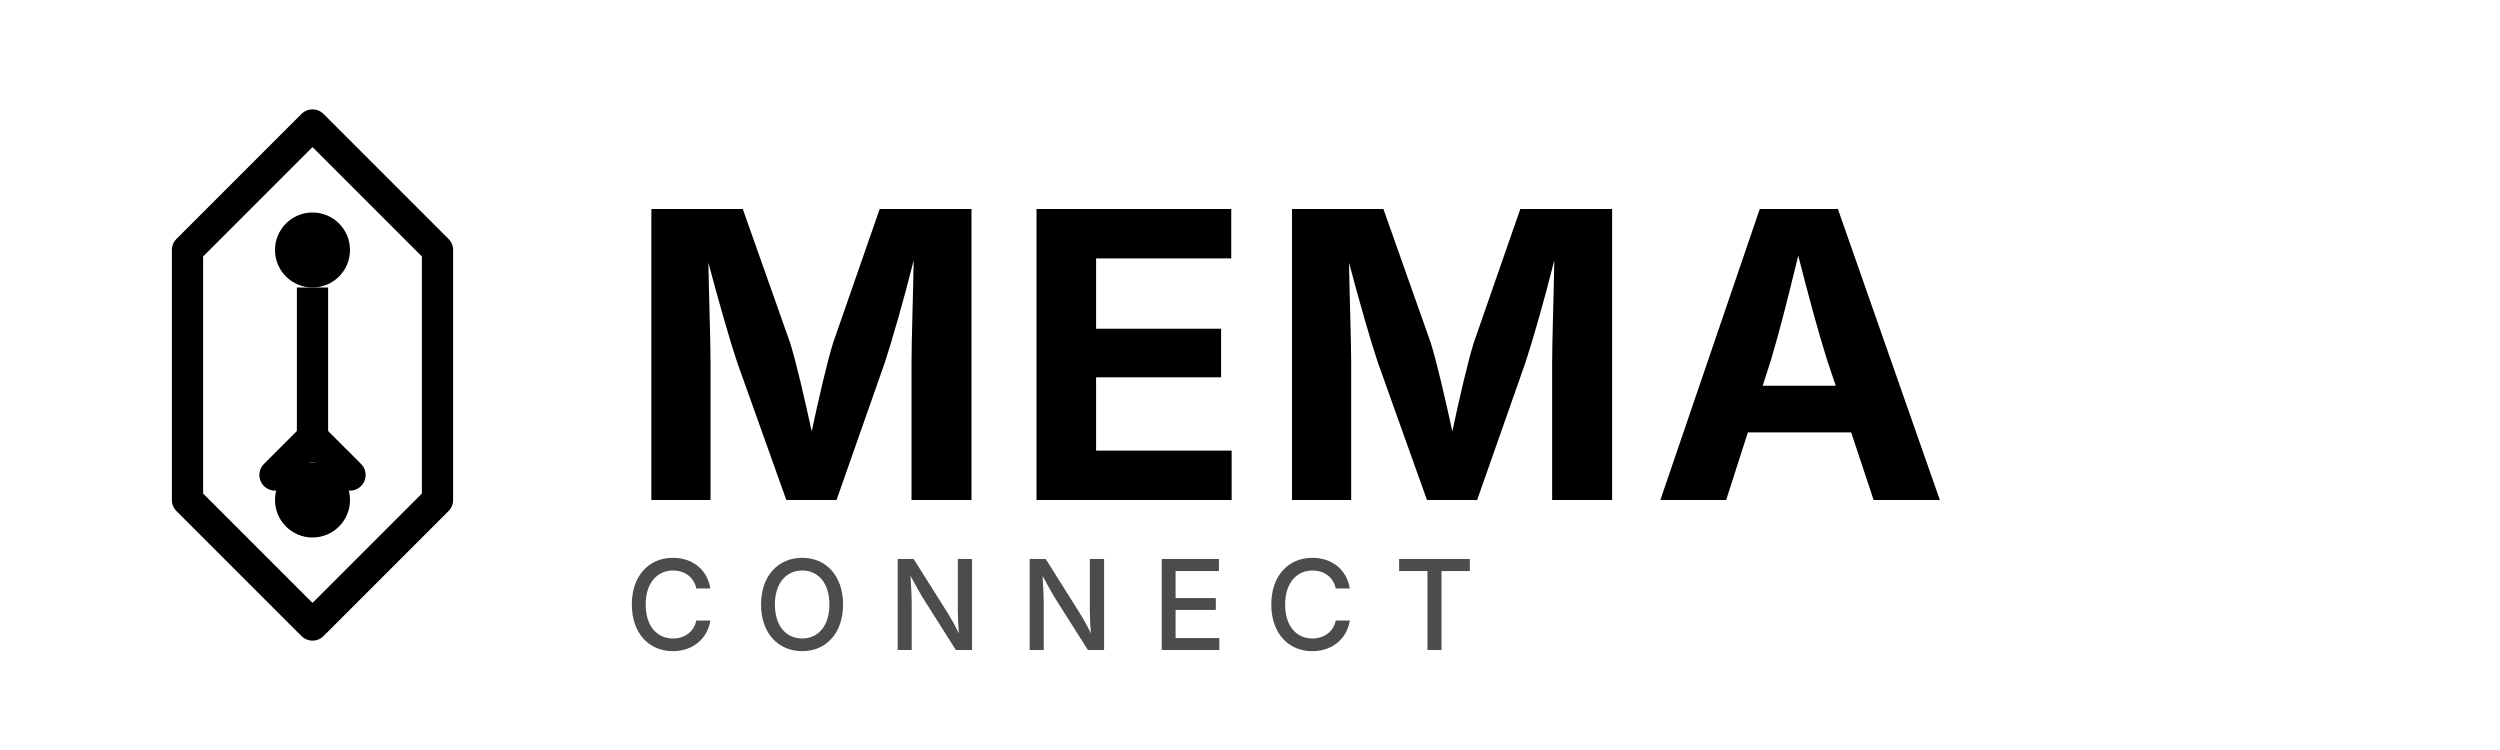
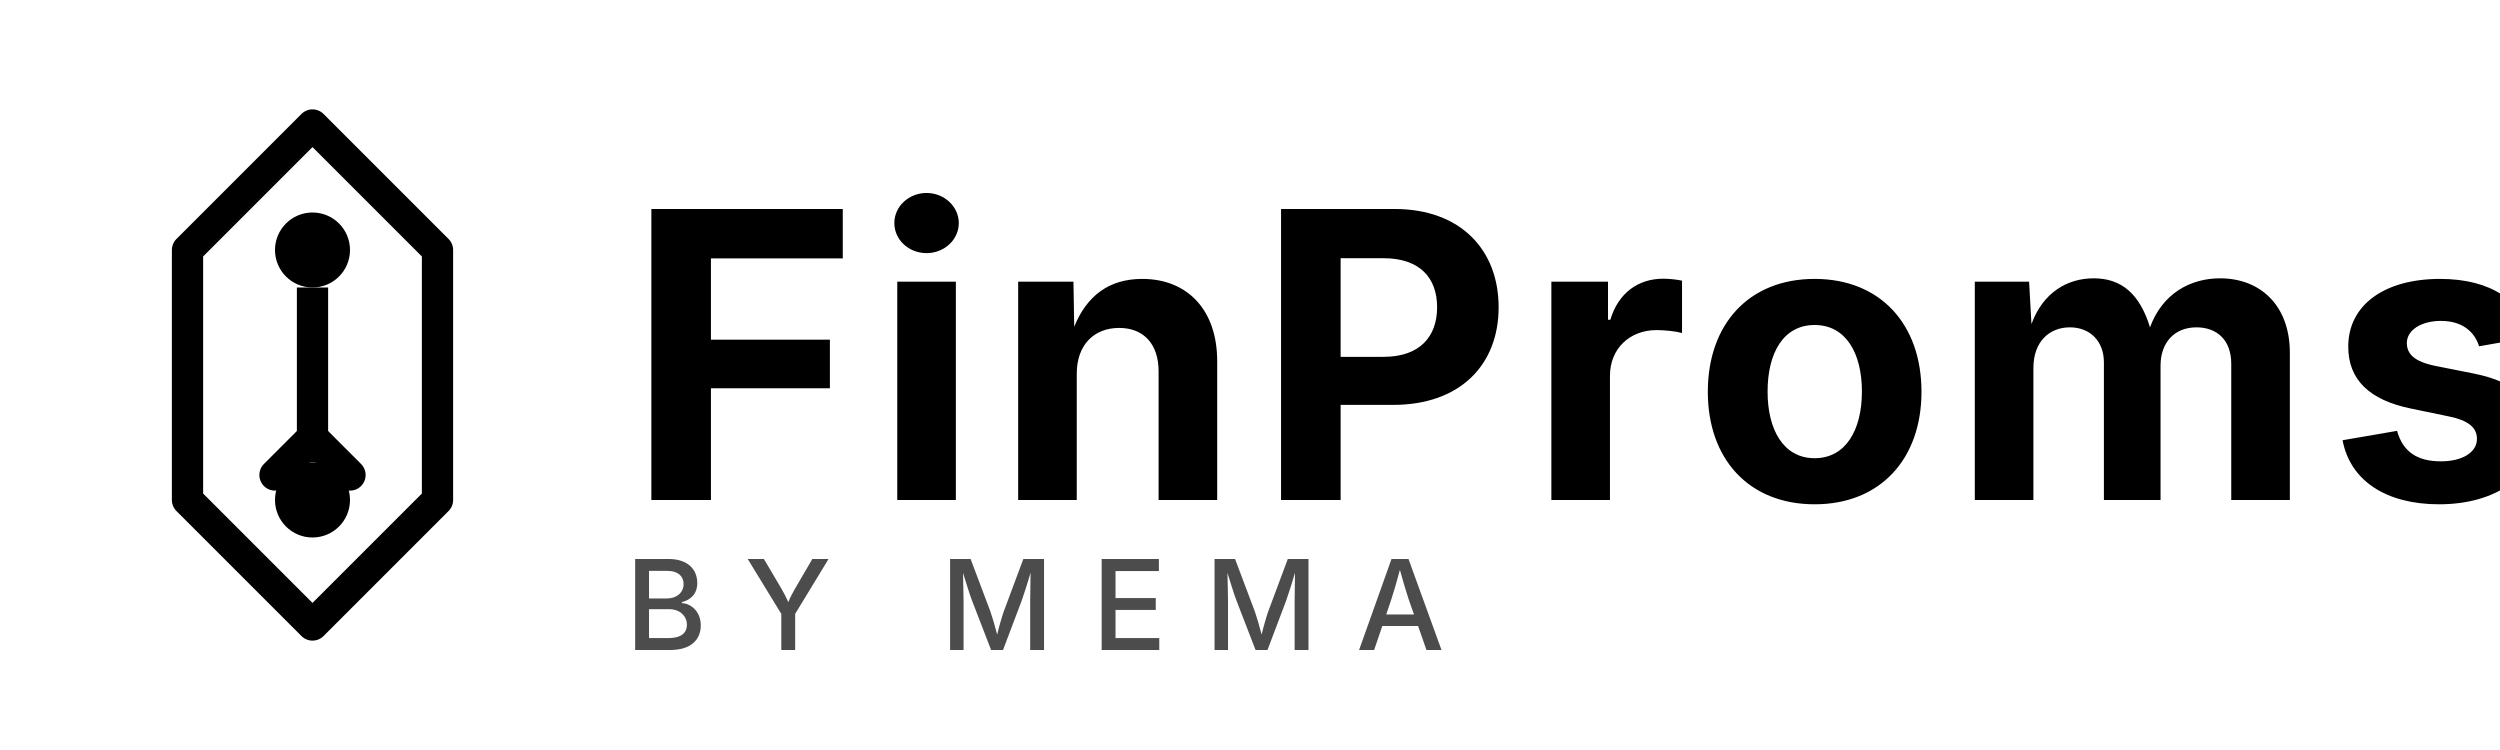
<svg xmlns="http://www.w3.org/2000/svg" width="200" height="60" viewBox="0 0 200 60" fill="none">
  <g id="icon">
    <path d="M25 10 L35 20 L35 40 L25 50 L15 40 L15 20 Z" stroke="currentColor" stroke-width="2.5" fill="none" stroke-linejoin="round" />
    <circle cx="25" cy="20" r="3" fill="currentColor" />
    <circle cx="25" cy="40" r="3" fill="currentColor" />
    <line x1="25" y1="23" x2="25" y2="37" stroke="currentColor" stroke-width="2.5" />
    <path d="M25 35 L28 38 M25 35 L22 38" stroke="currentColor" stroke-width="2.5" stroke-linecap="round" />
  </g>
  <g id="text" transform="translate(50, 0)">
-     <text x="0" y="40" font-family="Outfit, Inter, sans-serif" font-size="32" font-weight="700" fill="currentColor" letter-spacing="1">MEMA</text>
-     <text x="0" y="52" font-family="Outfit, Inter, sans-serif" font-size="10" font-weight="500" fill="currentColor" letter-spacing="3" opacity="0.7">CONNECT</text>
+     <text x="0" y="40" font-family="Outfit, Inter, sans-serif" font-size="32" font-weight="700" fill="currentColor" letter-spacing="1">FinProms</text>
+     <text x="0" y="52" font-family="Outfit, Inter, sans-serif" font-size="10" font-weight="500" fill="currentColor" letter-spacing="3" opacity="0.7">BY MEMA</text>
  </g>
</svg>
